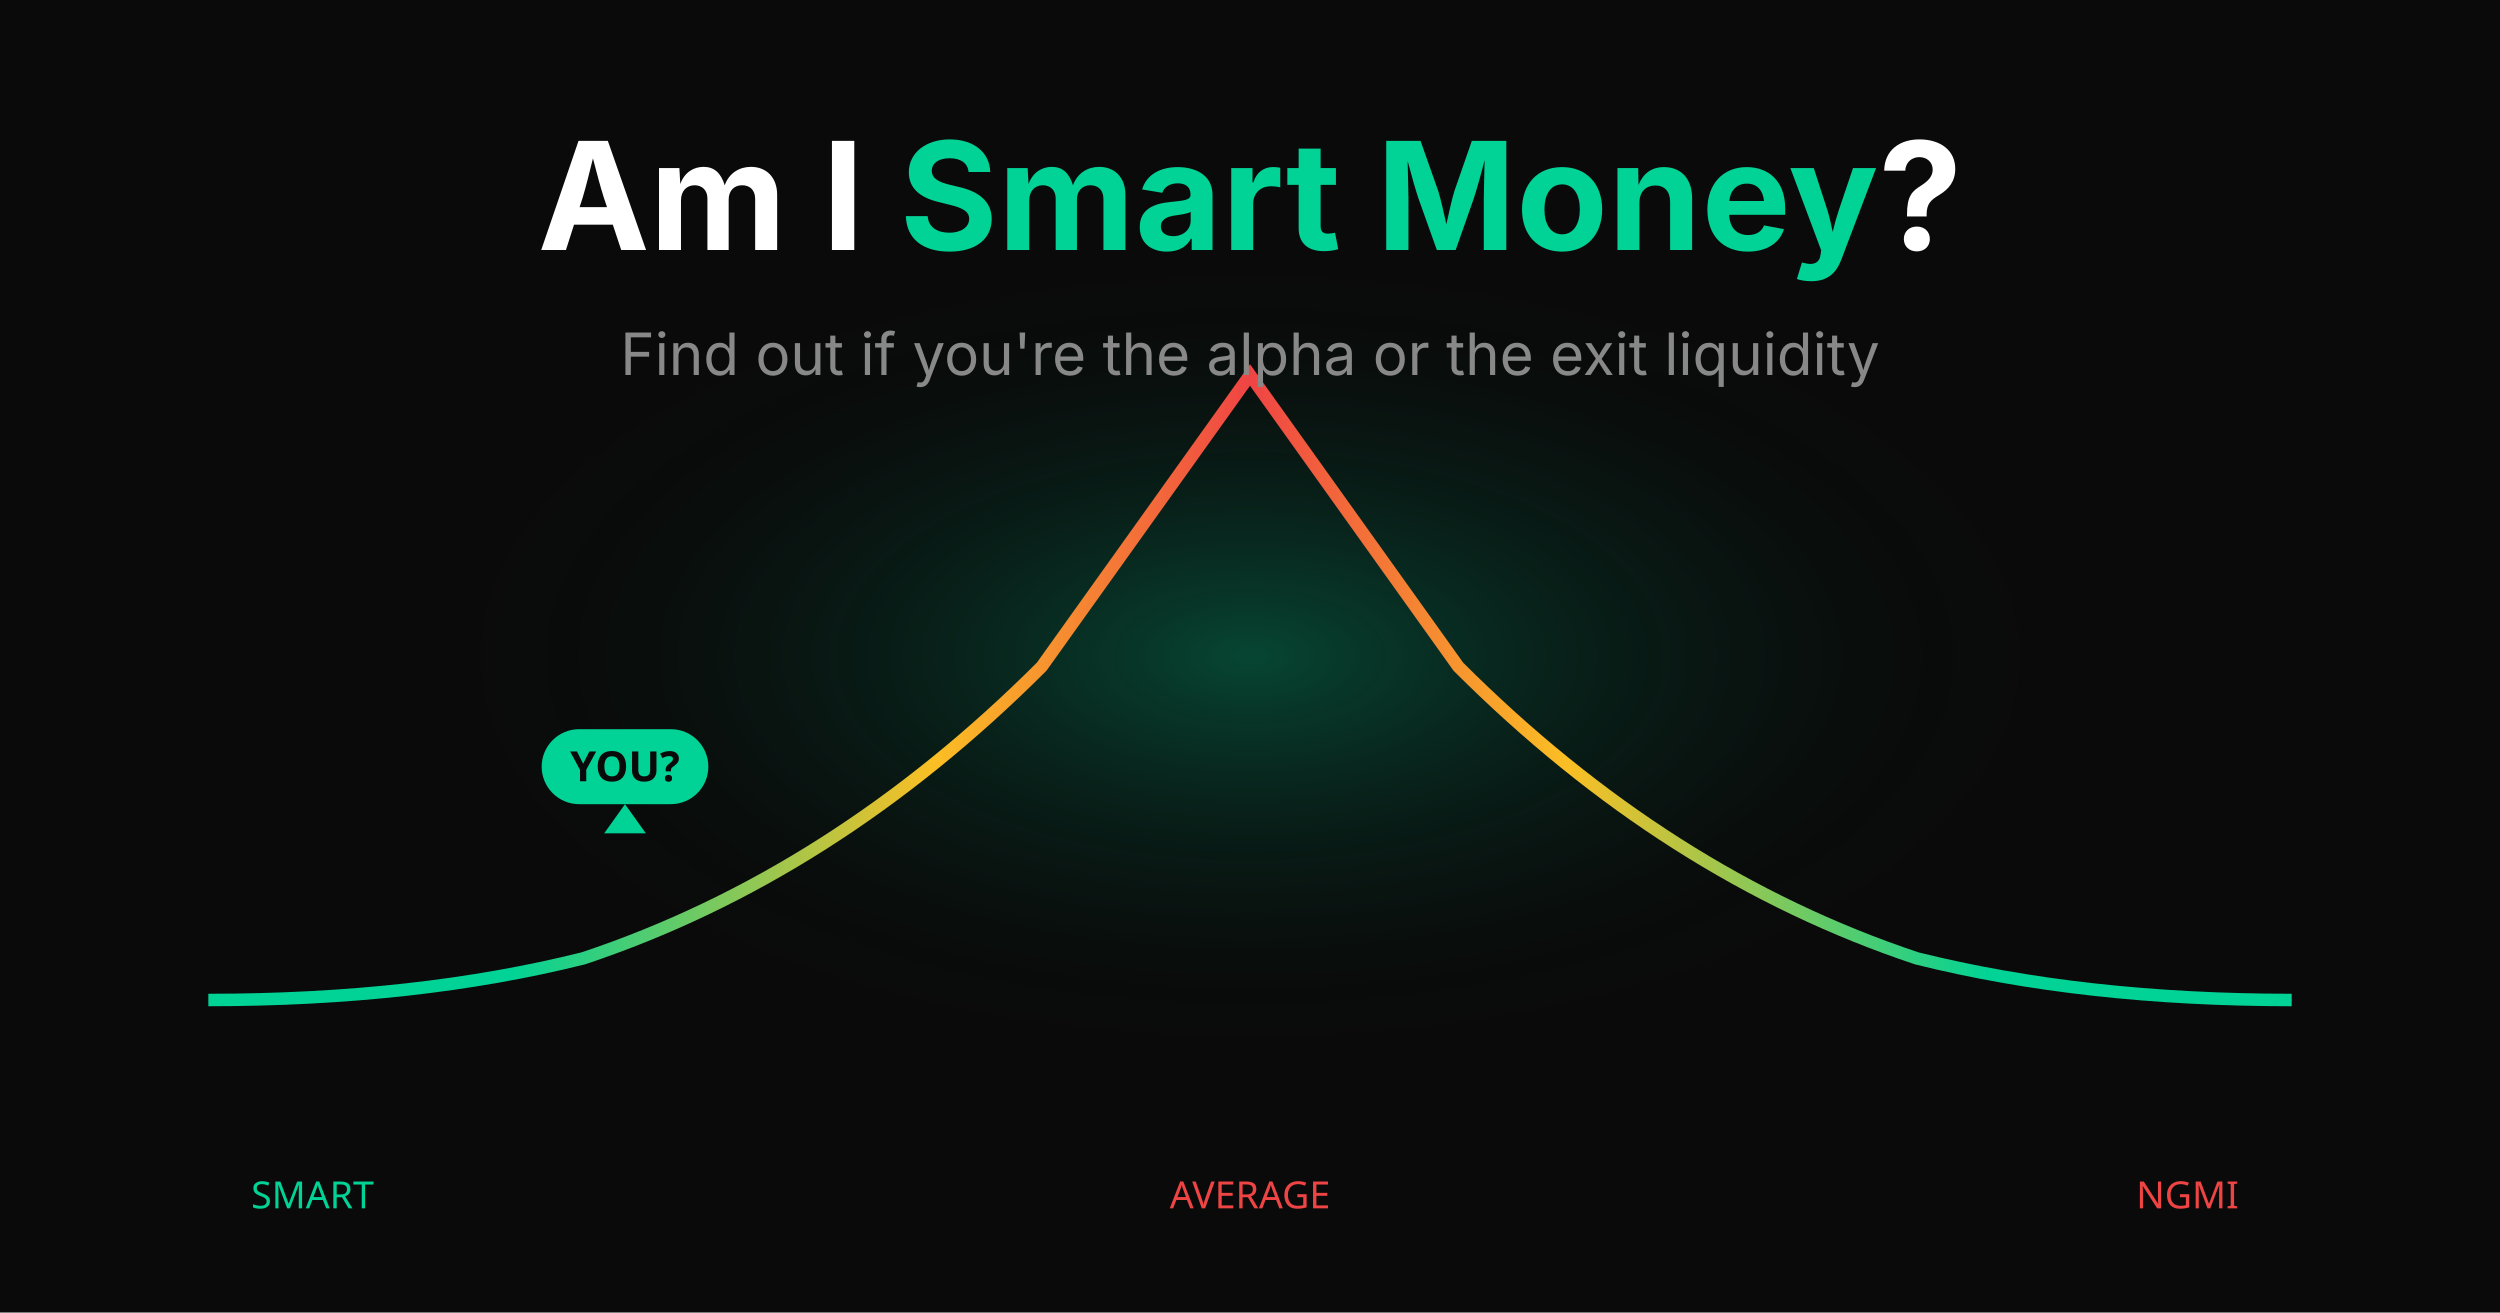
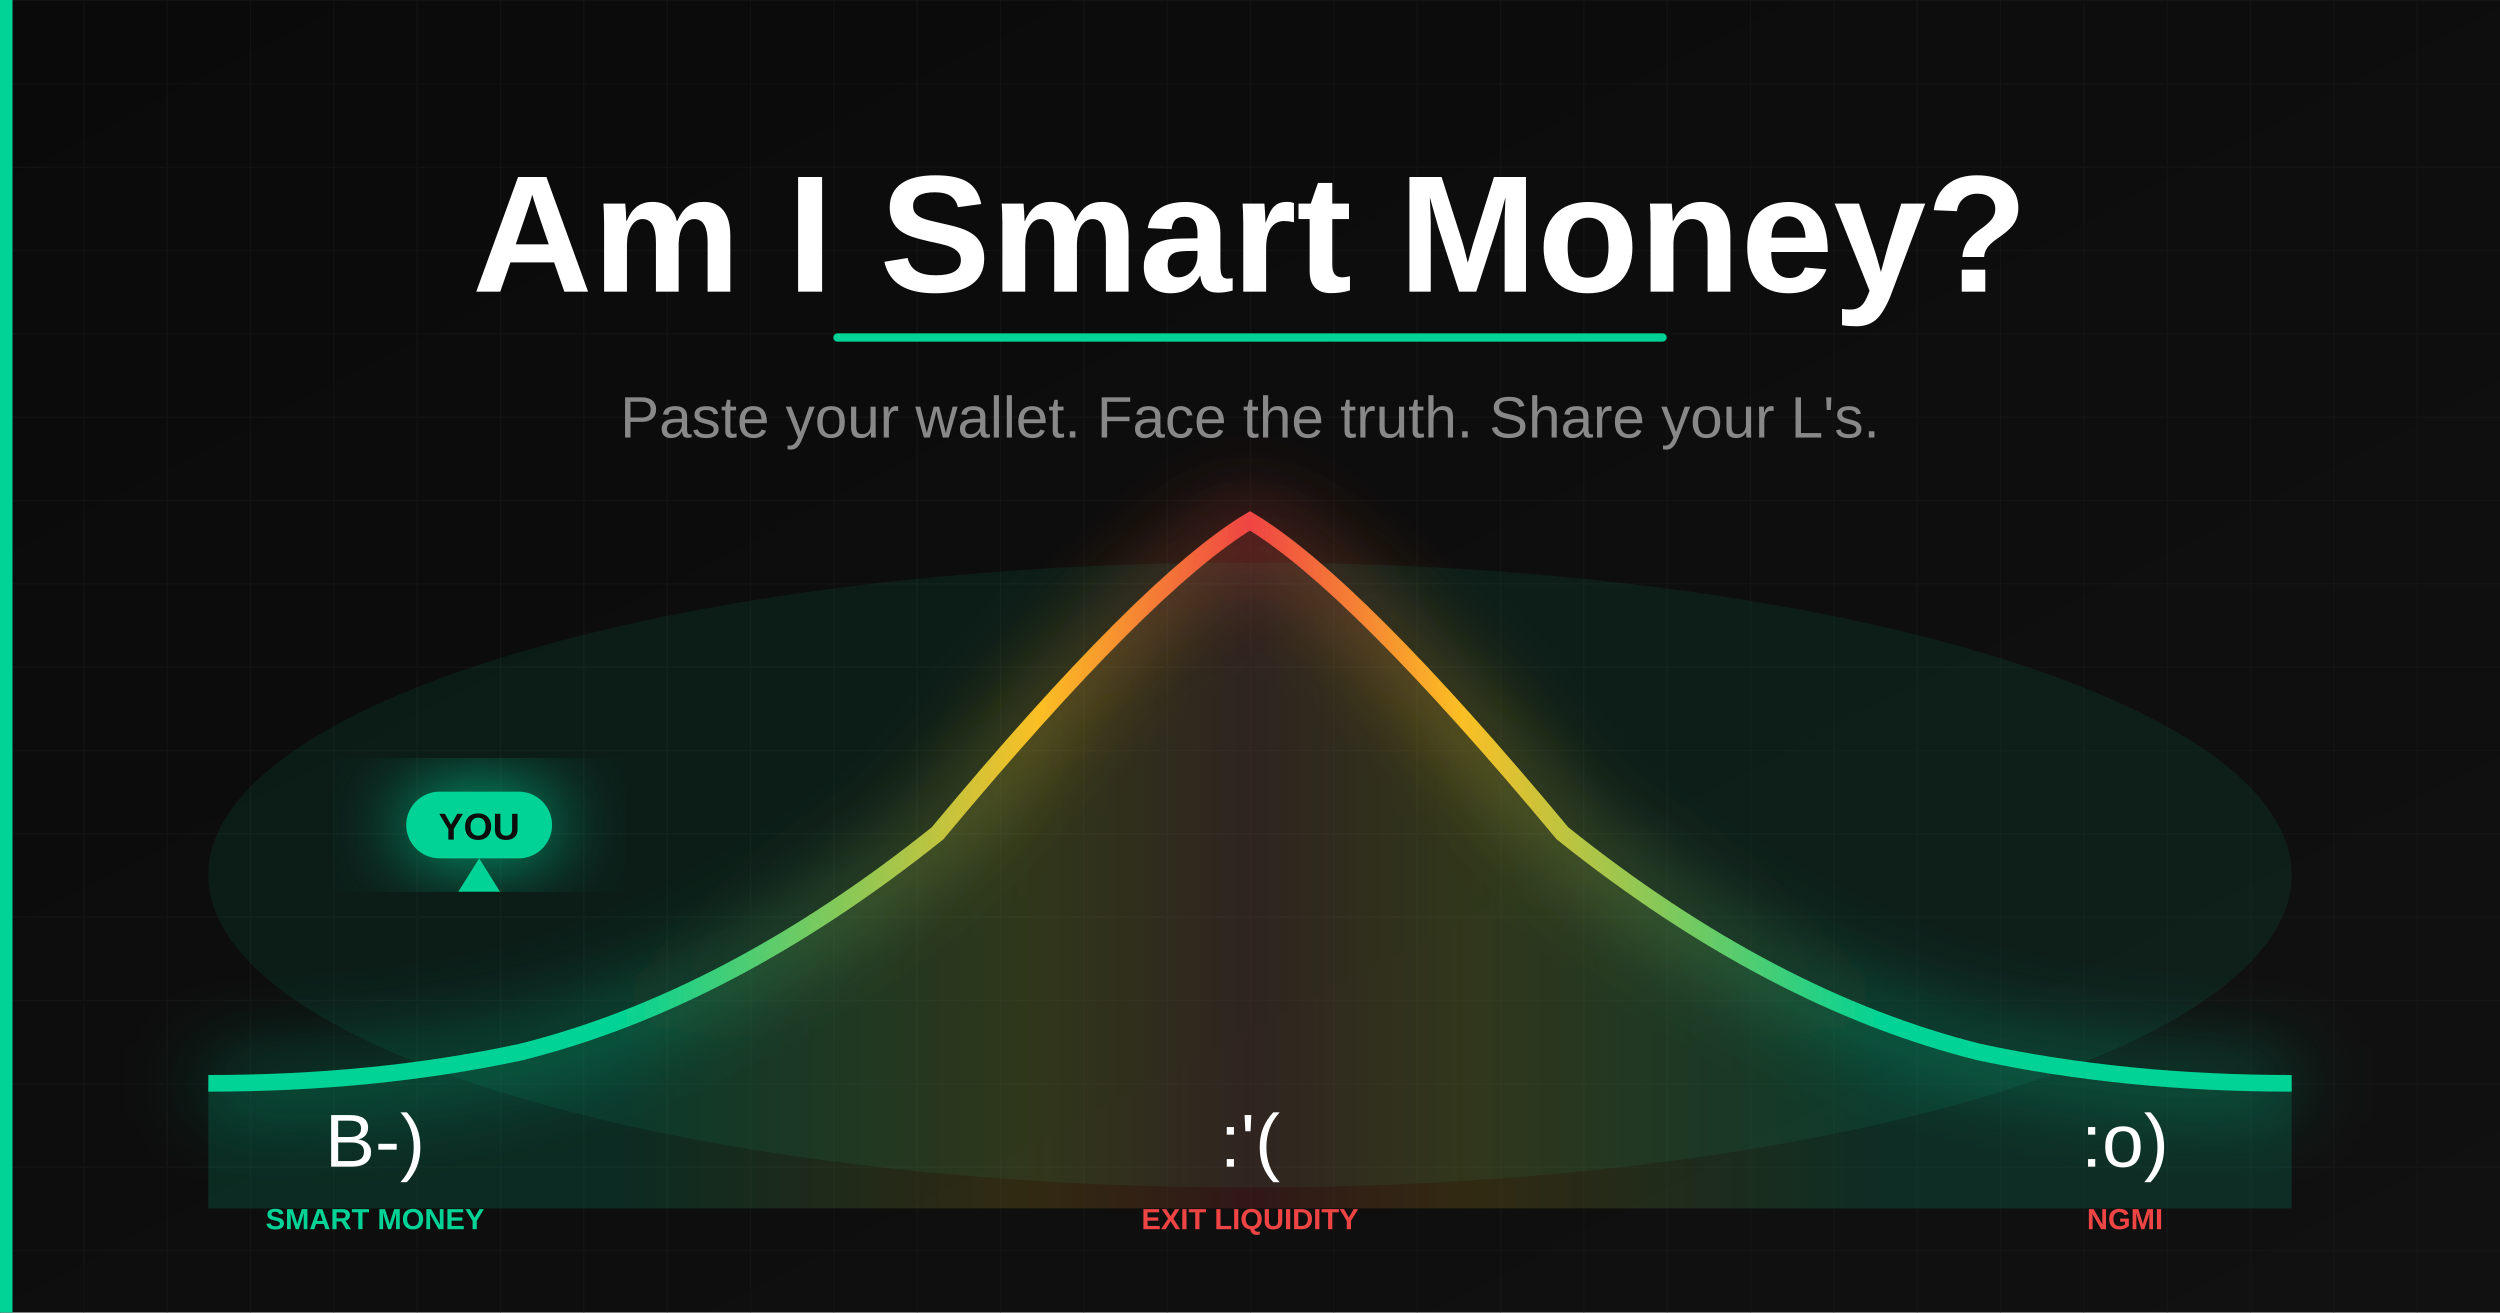
<svg xmlns="http://www.w3.org/2000/svg" width="1200" height="630" viewBox="0 0 1200 630" fill="none">
-   <rect width="1200" height="630" fill="#0a0a0a" />
-   <ellipse cx="600" cy="315" rx="400" ry="200" fill="url(#glow)" opacity="0.3" />
-   <path d="M 100 480 Q 200 480 280 460 Q 400 420 500 320 Q 600 180 600 180 Q 600 180 700 320 Q 800 420 920 460 Q 1000 480 1100 480" stroke="url(#curveGradient)" stroke-width="6" fill="none" />
-   <text x="600" y="120" text-anchor="middle" font-family="system-ui, -apple-system, sans-serif" font-size="72" font-weight="bold" fill="white">
-     Am I <tspan fill="#00d395">Smart Money</tspan>?
-   </text>
-   <text x="600" y="180" text-anchor="middle" font-family="system-ui, -apple-system, sans-serif" font-size="28" fill="#888888">
-     Find out if you're the alpha or the exit liquidity
-   </text>
-   <text x="150" y="540" text-anchor="middle" font-size="48">B-)</text>
-   <text x="150" y="580" text-anchor="middle" font-family="system-ui" font-size="18" fill="#00d395">SMART</text>
-   <text x="600" y="540" text-anchor="middle" font-size="48">:'(</text>
-   <text x="600" y="580" text-anchor="middle" font-family="system-ui" font-size="18" fill="#ef4444">AVERAGE</text>
-   <text x="1050" y="540" text-anchor="middle" font-size="48">:o)</text>
-   <text x="1050" y="580" text-anchor="middle" font-family="system-ui" font-size="18" fill="#ef4444">NGMI</text>
-   <rect x="260" y="350" width="80" height="36" rx="18" fill="#00d395" />
-   <text x="300" y="375" text-anchor="middle" font-family="system-ui" font-size="20" font-weight="bold" fill="#0a0a0a">YOU?</text>
-   <polygon points="300,386 290,400 310,400" fill="#00d395" />
  <defs>
    <linearGradient id="curveGradient" x1="0%" y1="0%" x2="100%" y2="0%">
      <stop offset="0%" stop-color="#00d395" />
-       <stop offset="15%" stop-color="#00d395" />
-       <stop offset="35%" stop-color="#fbbf24" />
+       <stop offset="20%" stop-color="#00d395" />
+       <stop offset="40%" stop-color="#fbbf24" />
      <stop offset="50%" stop-color="#ef4444" />
-       <stop offset="65%" stop-color="#fbbf24" />
-       <stop offset="85%" stop-color="#00d395" />
+       <stop offset="60%" stop-color="#fbbf24" />
+       <stop offset="80%" stop-color="#00d395" />
      <stop offset="100%" stop-color="#00d395" />
    </linearGradient>
-     <radialGradient id="glow">
-       <stop offset="0%" stop-color="#00d395" />
-       <stop offset="100%" stop-color="transparent" />
-     </radialGradient>
+     <linearGradient id="bgGradient" x1="0%" y1="0%" x2="100%" y2="100%">
+       <stop offset="0%" stop-color="#0a0a0a" />
+       <stop offset="100%" stop-color="#111111" />
+     </linearGradient>
+     <filter id="glow" x="-50%" y="-50%" width="200%" height="200%">
+       <feGaussianBlur stdDeviation="20" result="coloredBlur" />
+       <feMerge>
+         <feMergeNode in="coloredBlur" />
+         <feMergeNode in="SourceGraphic" />
+       </feMerge>
+     </filter>
  </defs>
+   <rect width="1200" height="630" fill="url(#bgGradient)" />
+   <pattern id="grid" width="40" height="40" patternUnits="userSpaceOnUse">
+     <path d="M 40 0 L 0 0 0 40" fill="none" stroke="#1a1a1a" stroke-width="1" />
+   </pattern>
+   <rect width="1200" height="630" fill="url(#grid)" opacity="0.5" />
+   <ellipse cx="600" cy="420" rx="500" ry="150" fill="#00d395" opacity="0.08" />
+   <text x="600" y="140" text-anchor="middle" font-family="Arial, sans-serif" font-size="80" font-weight="bold" fill="white">
+     Am I Smart Money?
+   </text>
+   <rect x="400" y="160" width="400" height="4" rx="2" fill="#00d395" />
+   <text x="600" y="210" text-anchor="middle" font-family="Arial, sans-serif" font-size="28" fill="#888888">
+     Paste your wallet. Face the truth. Share your L's.
+   </text>
+   <path d="M 100 520 Q 180 520 250 505 Q 350 480 450 400 Q 550 280 600 250 Q 650 280 750 400 Q 850 480 950 505 Q 1020 520 1100 520" stroke="url(#curveGradient)" stroke-width="8" fill="none" filter="url(#glow)" />
+   <path d="M 100 520 Q 180 520 250 505 Q 350 480 450 400 Q 550 280 600 250 Q 650 280 750 400 Q 850 480 950 505 Q 1020 520 1100 520 L 1100 580 L 100 580 Z" fill="url(#curveGradient)" opacity="0.15" />
+   <g filter="url(#glow)">
+     <rect x="195" y="380" width="70" height="32" rx="16" fill="#00d395" />
+     <text x="230" y="403" text-anchor="middle" font-family="Arial, sans-serif" font-size="18" font-weight="bold" fill="#0a0a0a">YOU</text>
+   </g>
+   <polygon points="230,412 220,428 240,428" fill="#00d395" />
+   <text x="180" y="560" text-anchor="middle" font-family="Arial, sans-serif" font-size="36" fill="white">B-)</text>
+   <text x="180" y="590" text-anchor="middle" font-family="Arial, sans-serif" font-size="14" font-weight="bold" fill="#00d395">SMART MONEY</text>
+   <text x="600" y="560" text-anchor="middle" font-family="Arial, sans-serif" font-size="36" fill="white">:'(</text>
+   <text x="600" y="590" text-anchor="middle" font-family="Arial, sans-serif" font-size="14" font-weight="bold" fill="#ef4444">EXIT LIQUIDITY</text>
+   <text x="1020" y="560" text-anchor="middle" font-family="Arial, sans-serif" font-size="36" fill="white">:o)</text>
+   <text x="1020" y="590" text-anchor="middle" font-family="Arial, sans-serif" font-size="14" font-weight="bold" fill="#ef4444">NGMI</text>
+   <rect x="0" y="0" width="6" height="630" fill="#00d395" />
</svg>
